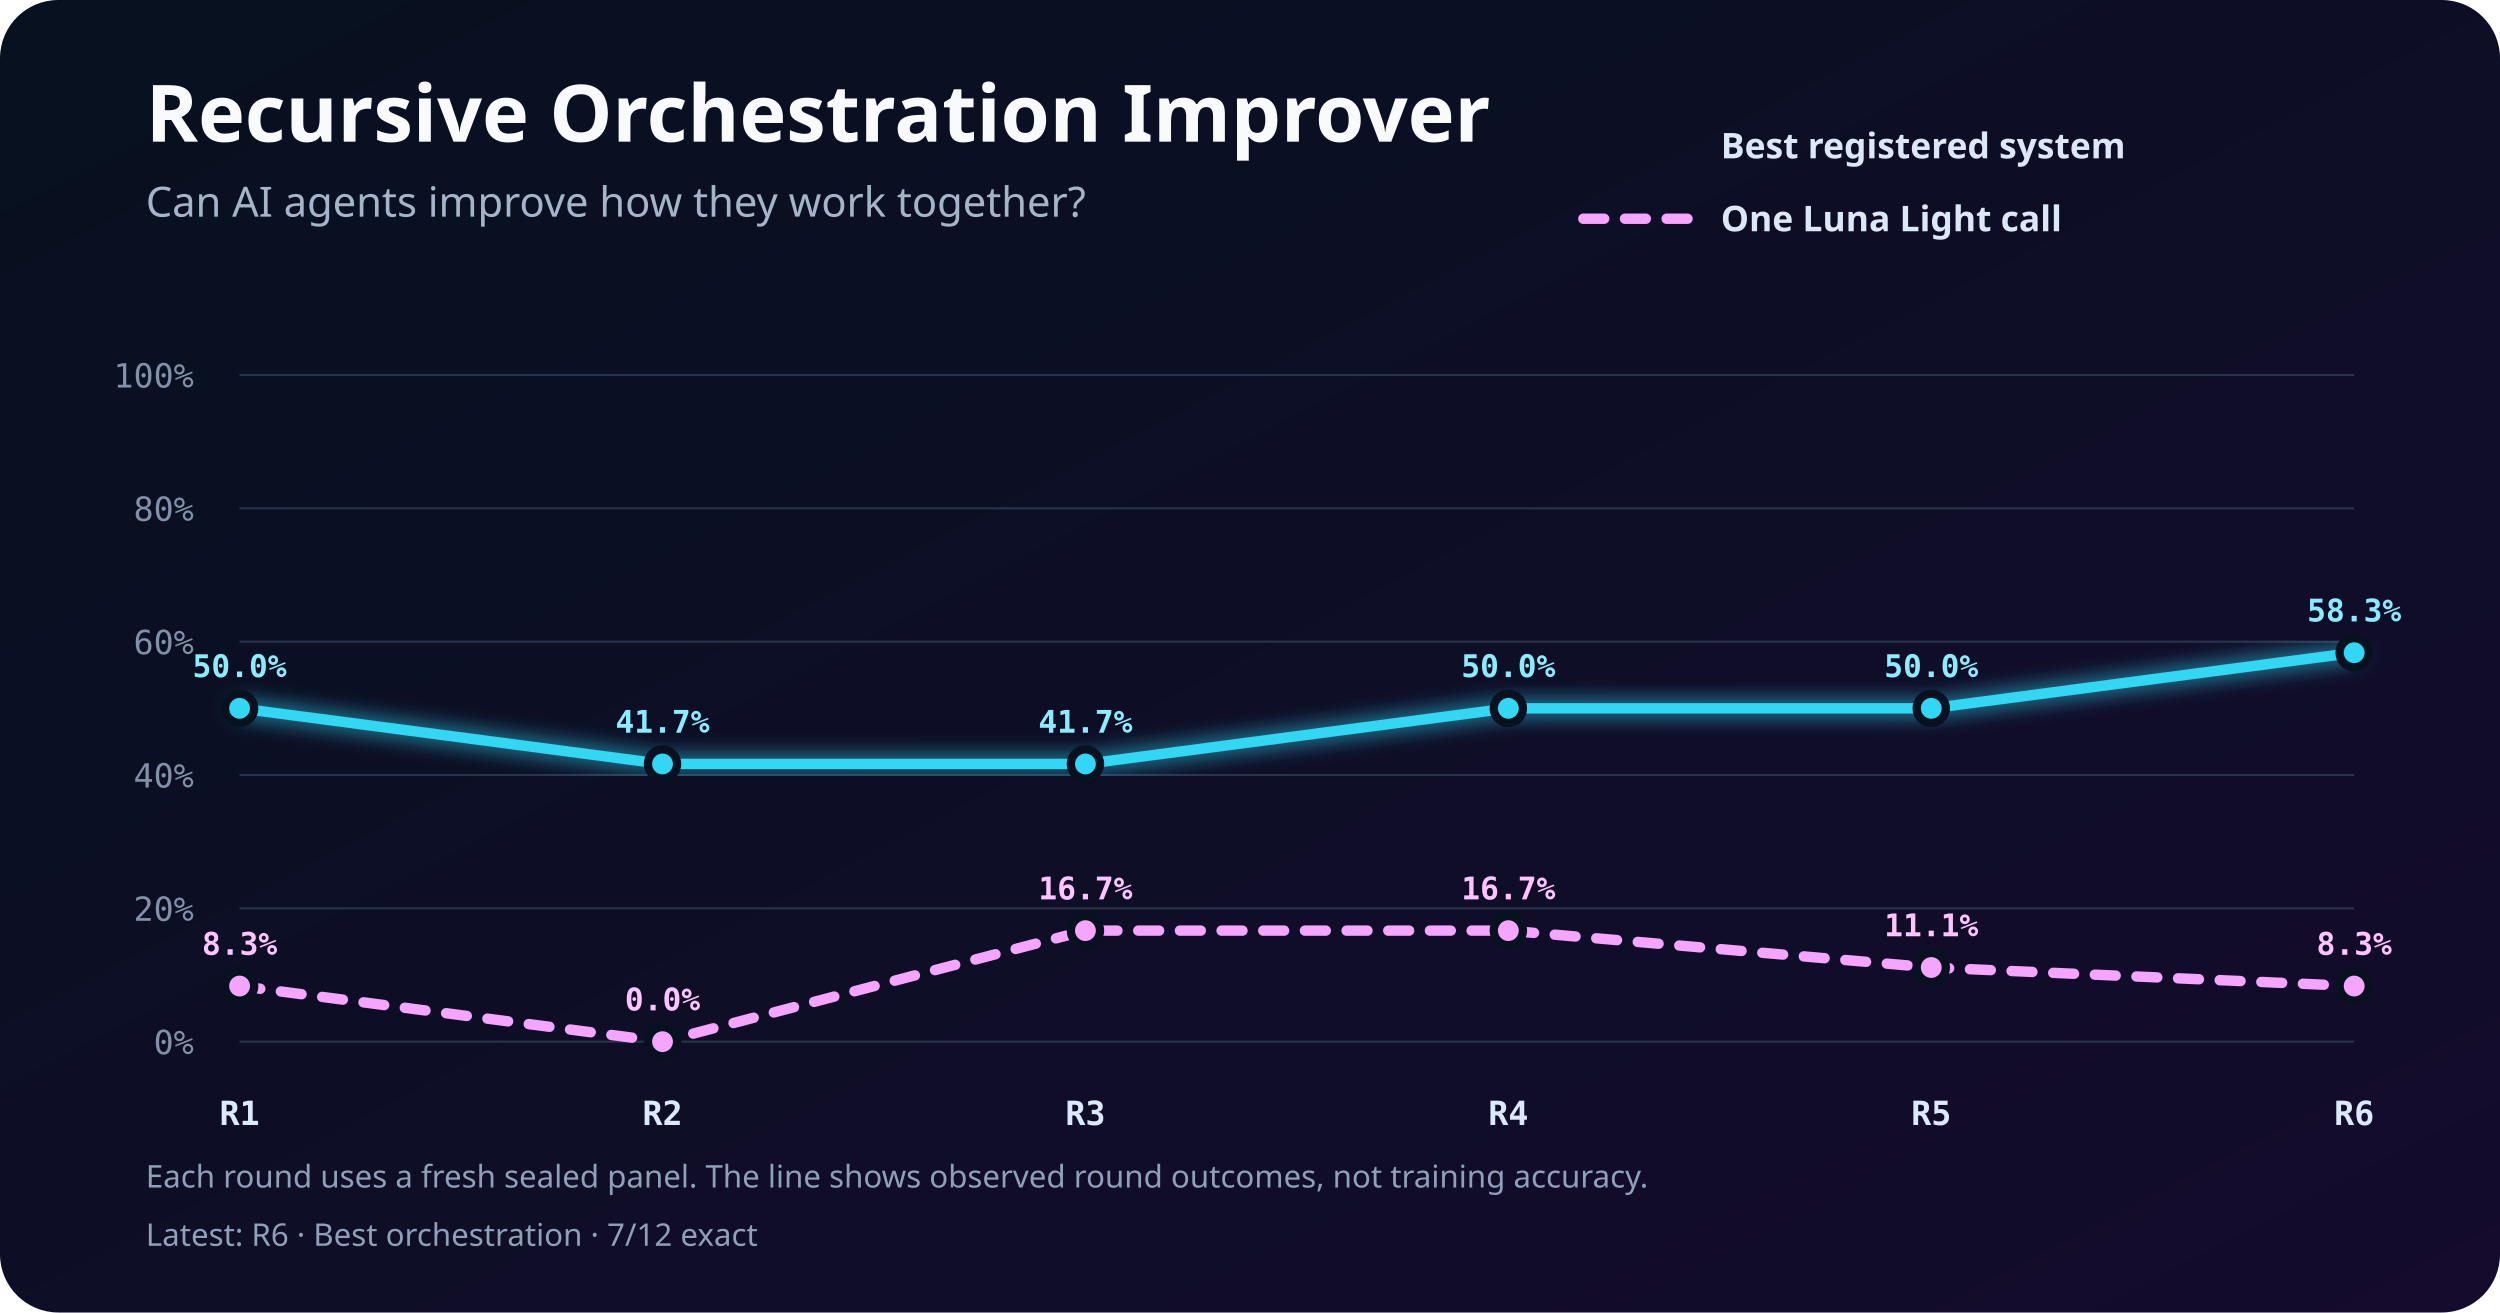
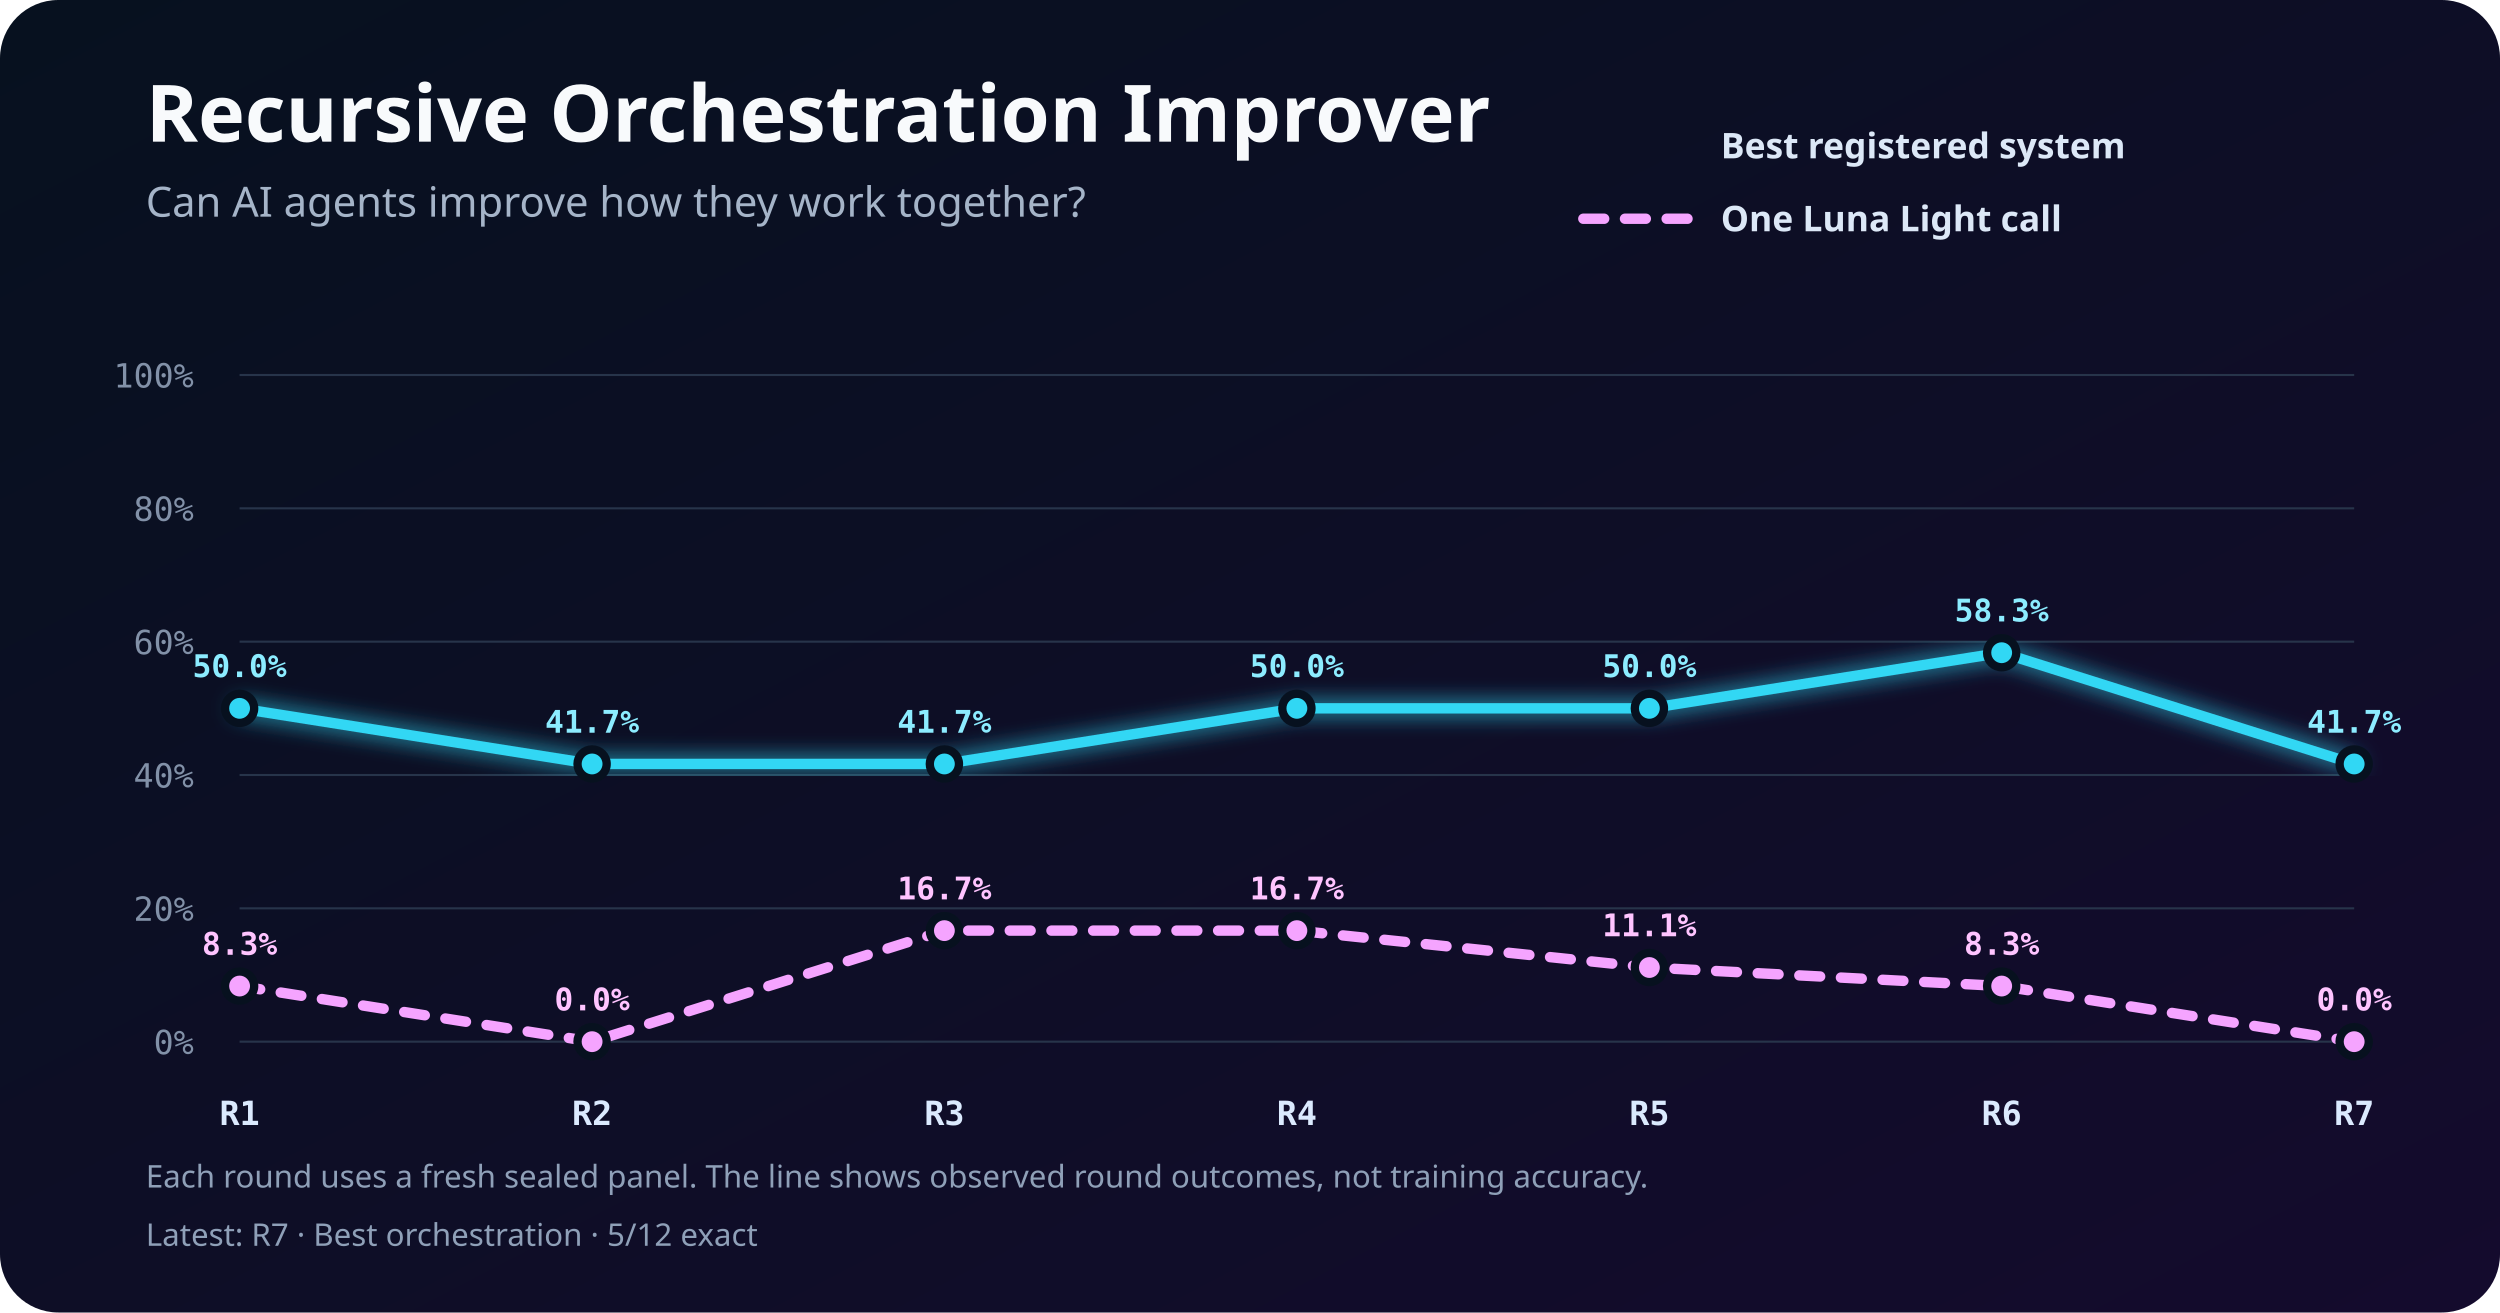
<svg xmlns="http://www.w3.org/2000/svg" width="1200" height="630" viewBox="0 0 1200 630" role="img" aria-labelledby="title desc">
  <defs>
    <linearGradient id="bg" x1="0" y1="0" x2="1" y2="1">
      <stop stop-color="#07111f" />
      <stop offset="1" stop-color="#140b2d" />
    </linearGradient>
    <filter id="glow">
      <feGaussianBlur stdDeviation="5" result="b" />
      <feMerge>
        <feMergeNode in="b" />
        <feMergeNode in="SourceGraphic" />
      </feMerge>
    </filter>
  </defs>
  <style>
  .title{font:700 38px ui-sans-serif,system-ui;fill:#f8fafc} .subtitle{font:500 20px ui-sans-serif,system-ui;fill:#a5b4c8}
  .grid{stroke:#27344a;stroke-width:1} .axis{font:500 16px ui-monospace,SFMono-Regular,monospace;fill:#8291a8} .strong{fill:#dbeafe;font-weight:700}
  .line{fill:none;stroke-width:5;stroke-linejoin:round;stroke-linecap:round} .line.winner{stroke:#31d7f4;filter:url(#glow)} .line.direct{stroke:#f5a4ff;stroke-dasharray:10 10}
  .dot{stroke:#07111f;stroke-width:4} .dot.winner{fill:#31d7f4} .dot.direct{fill:#f5a4ff}
  .value{font:700 15px ui-monospace,SFMono-Regular,monospace} .value.winner{fill:#8cecff} .value.direct{fill:#ffc4ff}
  .legend{font:600 17px ui-sans-serif,system-ui;fill:#dce8f7} .note{font:500 15px ui-sans-serif,system-ui;fill:#8fa0b8}
</style>
  <rect width="1200" height="630" rx="28" fill="url(#bg)" />
  <text x="70" y="68" class="title">Recursive Orchestration Improver</text>
  <text x="70" y="104" class="subtitle">Can AI agents improve how they work together?</text>
  <line x1="760" y1="70" x2="810" y2="70" class="line winner" />
  <text x="826" y="76" class="legend">Best registered system</text>
  <line x1="760" y1="105" x2="810" y2="105" class="line direct" />
  <text x="826" y="111" class="legend">One Luna Light call</text>
  <line x1="115" y1="500.0" x2="1130" y2="500.0" class="grid" />
  <text x="93" y="506.0" text-anchor="end" class="axis">0%</text>
  <line x1="115" y1="436.0" x2="1130" y2="436.0" class="grid" />
  <text x="93" y="442.0" text-anchor="end" class="axis">20%</text>
  <line x1="115" y1="372.0" x2="1130" y2="372.0" class="grid" />
  <text x="93" y="378.0" text-anchor="end" class="axis">40%</text>
  <line x1="115" y1="308.0" x2="1130" y2="308.0" class="grid" />
  <text x="93" y="314.0" text-anchor="end" class="axis">60%</text>
  <line x1="115" y1="244.0" x2="1130" y2="244.0" class="grid" />
  <text x="93" y="250.0" text-anchor="end" class="axis">80%</text>
  <line x1="115" y1="180.0" x2="1130" y2="180.0" class="grid" />
  <text x="93" y="186.0" text-anchor="end" class="axis">100%</text>
-   <polyline points="115.0,340.0 318.0,366.7 521.0,366.7 724.0,340.0 927.0,340.0 1130.0,313.3" class="line winner" />
-   <polyline points="115.0,473.3 318.0,500.0 521.0,446.7 724.0,446.7 927.0,464.4 1130.0,473.3" class="line direct" />
+   <polyline points="115.0,340.0 284.2,366.7 453.3,366.7 622.5,340.0 791.7,340.0 960.8,313.3 1130.0,366.7" class="line winner" />
+   <polyline points="115.0,473.3 284.2,500.0 453.3,446.7 622.5,446.7 791.7,464.4 960.8,473.3 1130.0,500.0" class="line direct" />
  <circle cx="115.0" cy="340.0" r="7" class="dot winner" />
  <text x="115.0" y="325.0" text-anchor="middle" class="value winner">50.0%</text>
  <circle cx="115.0" cy="473.3" r="7" class="dot direct" />
  <text x="115.0" y="458.3" text-anchor="middle" class="value direct">8.3%</text>
-   <circle cx="318.0" cy="366.7" r="7" class="dot winner" />
-   <text x="318.0" y="351.7" text-anchor="middle" class="value winner">41.7%</text>
-   <circle cx="318.0" cy="500.0" r="7" class="dot direct" />
-   <text x="318.0" y="485.0" text-anchor="middle" class="value direct">0.0%</text>
-   <circle cx="521.0" cy="366.7" r="7" class="dot winner" />
-   <text x="521.0" y="351.7" text-anchor="middle" class="value winner">41.7%</text>
-   <circle cx="521.0" cy="446.7" r="7" class="dot direct" />
-   <text x="521.0" y="431.7" text-anchor="middle" class="value direct">16.7%</text>
-   <circle cx="724.0" cy="340.0" r="7" class="dot winner" />
-   <text x="724.0" y="325.0" text-anchor="middle" class="value winner">50.0%</text>
-   <circle cx="724.0" cy="446.7" r="7" class="dot direct" />
-   <text x="724.0" y="431.7" text-anchor="middle" class="value direct">16.7%</text>
-   <circle cx="927.0" cy="340.0" r="7" class="dot winner" />
-   <text x="927.0" y="325.0" text-anchor="middle" class="value winner">50.0%</text>
-   <circle cx="927.0" cy="464.4" r="7" class="dot direct" />
-   <text x="927.0" y="449.4" text-anchor="middle" class="value direct">11.1%</text>
-   <circle cx="1130.0" cy="313.3" r="7" class="dot winner" />
-   <text x="1130.0" y="298.3" text-anchor="middle" class="value winner">58.3%</text>
-   <circle cx="1130.0" cy="473.3" r="7" class="dot direct" />
-   <text x="1130.0" y="458.3" text-anchor="middle" class="value direct">8.3%</text>
+   <circle cx="284.2" cy="366.7" r="7" class="dot winner" />
+   <text x="284.2" y="351.7" text-anchor="middle" class="value winner">41.7%</text>
+   <circle cx="284.2" cy="500.0" r="7" class="dot direct" />
+   <text x="284.2" y="485.0" text-anchor="middle" class="value direct">0.0%</text>
+   <circle cx="453.3" cy="366.7" r="7" class="dot winner" />
+   <text x="453.3" y="351.7" text-anchor="middle" class="value winner">41.7%</text>
+   <circle cx="453.3" cy="446.7" r="7" class="dot direct" />
+   <text x="453.3" y="431.7" text-anchor="middle" class="value direct">16.7%</text>
+   <circle cx="622.5" cy="340.0" r="7" class="dot winner" />
+   <text x="622.5" y="325.0" text-anchor="middle" class="value winner">50.0%</text>
+   <circle cx="622.5" cy="446.7" r="7" class="dot direct" />
+   <text x="622.5" y="431.7" text-anchor="middle" class="value direct">16.7%</text>
+   <circle cx="791.7" cy="340.0" r="7" class="dot winner" />
+   <text x="791.7" y="325.0" text-anchor="middle" class="value winner">50.0%</text>
+   <circle cx="791.7" cy="464.4" r="7" class="dot direct" />
+   <text x="791.7" y="449.4" text-anchor="middle" class="value direct">11.1%</text>
+   <circle cx="960.8" cy="313.3" r="7" class="dot winner" />
+   <text x="960.8" y="298.3" text-anchor="middle" class="value winner">58.3%</text>
+   <circle cx="960.8" cy="473.3" r="7" class="dot direct" />
+   <text x="960.8" y="458.3" text-anchor="middle" class="value direct">8.3%</text>
+   <circle cx="1130.0" cy="366.7" r="7" class="dot winner" />
+   <text x="1130.0" y="351.7" text-anchor="middle" class="value winner">41.7%</text>
+   <circle cx="1130.0" cy="500.0" r="7" class="dot direct" />
+   <text x="1130.0" y="485.0" text-anchor="middle" class="value direct">0.0%</text>
  <text x="115.0" y="540" text-anchor="middle" class="axis strong">R1</text>
-   <text x="318.0" y="540" text-anchor="middle" class="axis strong">R2</text>
-   <text x="521.0" y="540" text-anchor="middle" class="axis strong">R3</text>
-   <text x="724.0" y="540" text-anchor="middle" class="axis strong">R4</text>
-   <text x="927.0" y="540" text-anchor="middle" class="axis strong">R5</text>
-   <text x="1130.0" y="540" text-anchor="middle" class="axis strong">R6</text>
+   <text x="284.2" y="540" text-anchor="middle" class="axis strong">R2</text>
+   <text x="453.3" y="540" text-anchor="middle" class="axis strong">R3</text>
+   <text x="622.5" y="540" text-anchor="middle" class="axis strong">R4</text>
+   <text x="791.7" y="540" text-anchor="middle" class="axis strong">R5</text>
+   <text x="960.8" y="540" text-anchor="middle" class="axis strong">R6</text>
+   <text x="1130.0" y="540" text-anchor="middle" class="axis strong">R7</text>
  <text x="70" y="570" class="note">Each round uses a fresh sealed panel. The line shows observed round outcomes, not training accuracy.</text>
-   <text x="70" y="598" class="note">Latest: R6 · Best orchestration · 7/12 exact</text>
+   <text x="70" y="598" class="note">Latest: R7 · Best orchestration · 5/12 exact</text>
</svg>
